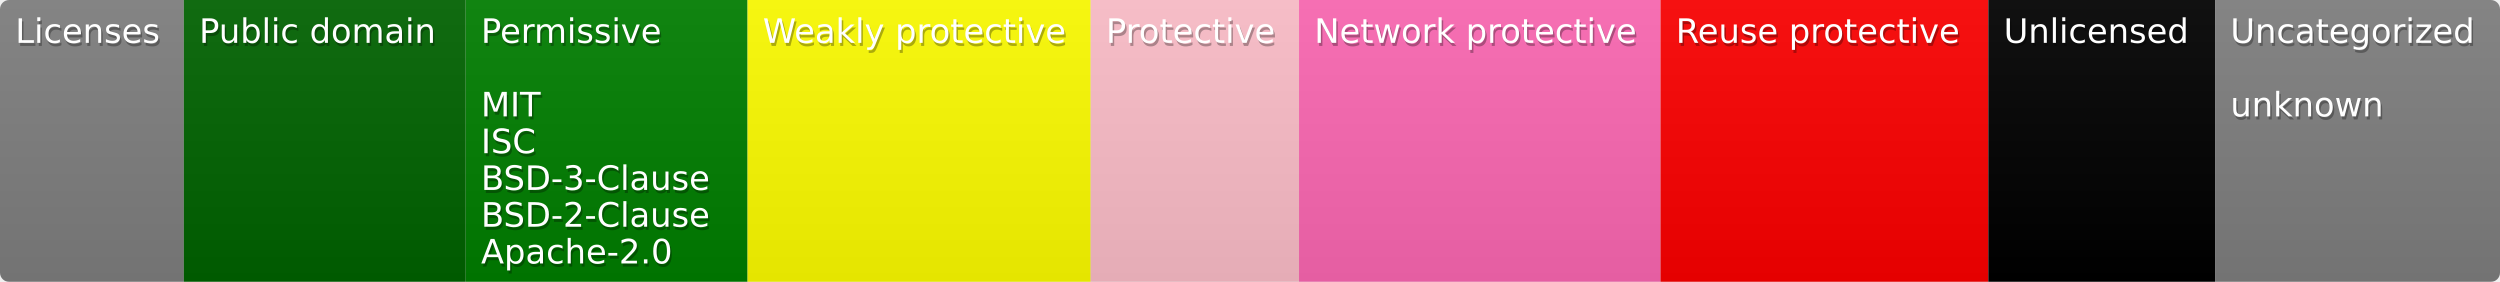
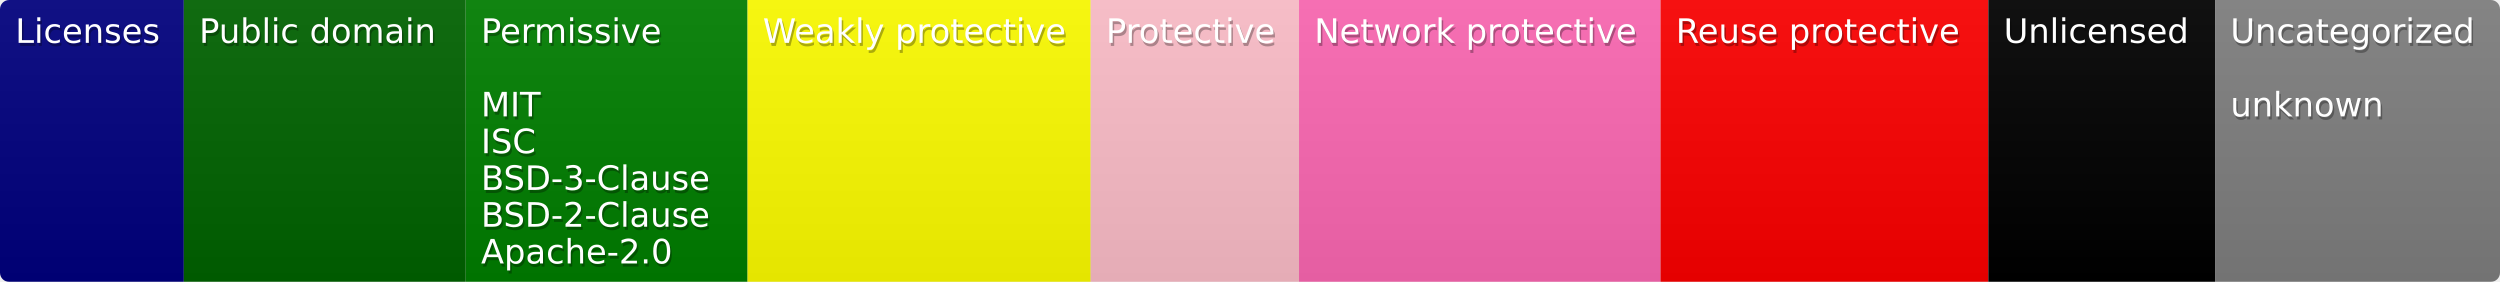
<svg xmlns="http://www.w3.org/2000/svg" width="816" height="92">
  <defs>
    <style> text { font-size: 11px; font-family: Verdana,DejaVu Sans,Geneva,sans-serif; } text.shadow { fill: #010101; fill-opacity: .3; } text.high { fill: #ffffff; } </style>
    <linearGradient id="smooth" x2="0" y2="100%">
      <stop offset="0" stop-color="#aaa" stop-opacity=".1" />
      <stop offset="1" stop-opacity=".1" />
    </linearGradient>
    <mask id="round">
      <rect width="100%" height="100%" rx="3" fill="#fff" />
    </mask>
  </defs>
  <g id="bg" mask="url(#round)">
-     <path fill="#808080" d="M0 0h60v92H0z" />
+     <path fill="#000080" d="M0 0h60v92H0z" />
    <path fill="#006400" d="M60 0h92v92H60z" />
    <path fill="#008000" d="M152 0h92v92h-92z" />
    <path fill="#ff0" d="M244 0h112v92H244z" />
    <path fill="#ffc0cb" d="M356 0h68v92h-68z" />
    <path fill="#ff69b4" d="M424 0h118v92H424z" />
    <path fill="#f00" d="M542 0h107v92H542z" />
    <path d="M649 0h74v92h-74z" />
    <path fill="#808080" d="M723 0h93v92h-93z" />
    <path fill="url(#smooth)" d="M0 0h816v92H0z" />
  </g>
  <g id="fg">
    <text class="shadow" x="5.5" y="15">Licenses</text>
    <text class="high" x="5" y="14">Licenses</text>
    <text class="shadow" x="65.5" y="15">Public domain</text>
    <text class="high" x="65" y="14">Public domain</text>
    <text class="shadow" x="157.5" y="15">Permissive</text>
    <text class="high" x="157" y="14">Permissive</text>
    <text class="shadow" x="157.5" y="39">MIT</text>
    <text class="high" x="157" y="38">MIT</text>
    <text class="shadow" x="157.5" y="51">ISC</text>
    <text class="high" x="157" y="50">ISC</text>
    <text class="shadow" x="157.5" y="63">BSD-3-Clause</text>
    <text class="high" x="157" y="62">BSD-3-Clause</text>
    <text class="shadow" x="157.5" y="75">BSD-2-Clause</text>
    <text class="high" x="157" y="74">BSD-2-Clause</text>
    <text class="shadow" x="157.5" y="87">Apache-2.0</text>
    <text class="high" x="157" y="86">Apache-2.0</text>
    <text class="shadow" x="249.5" y="15">Weakly protective</text>
    <text class="high" x="249" y="14">Weakly protective</text>
    <text class="shadow" x="361.5" y="15">Protective</text>
    <text class="high" x="361" y="14">Protective</text>
    <text class="shadow" x="429.5" y="15">Network protective</text>
    <text class="high" x="429" y="14">Network protective</text>
    <text class="shadow" x="547.5" y="15">Reuse protective</text>
    <text class="high" x="547" y="14">Reuse protective</text>
    <text class="shadow" x="654.5" y="15">Unlicensed</text>
    <text class="high" x="654" y="14">Unlicensed</text>
    <text class="shadow" x="728.5" y="15">Uncategorized</text>
    <text class="high" x="728" y="14">Uncategorized</text>
    <text class="shadow" x="728.5" y="39">unknown</text>
    <text class="high" x="728" y="38">unknown</text>
  </g>
</svg>
